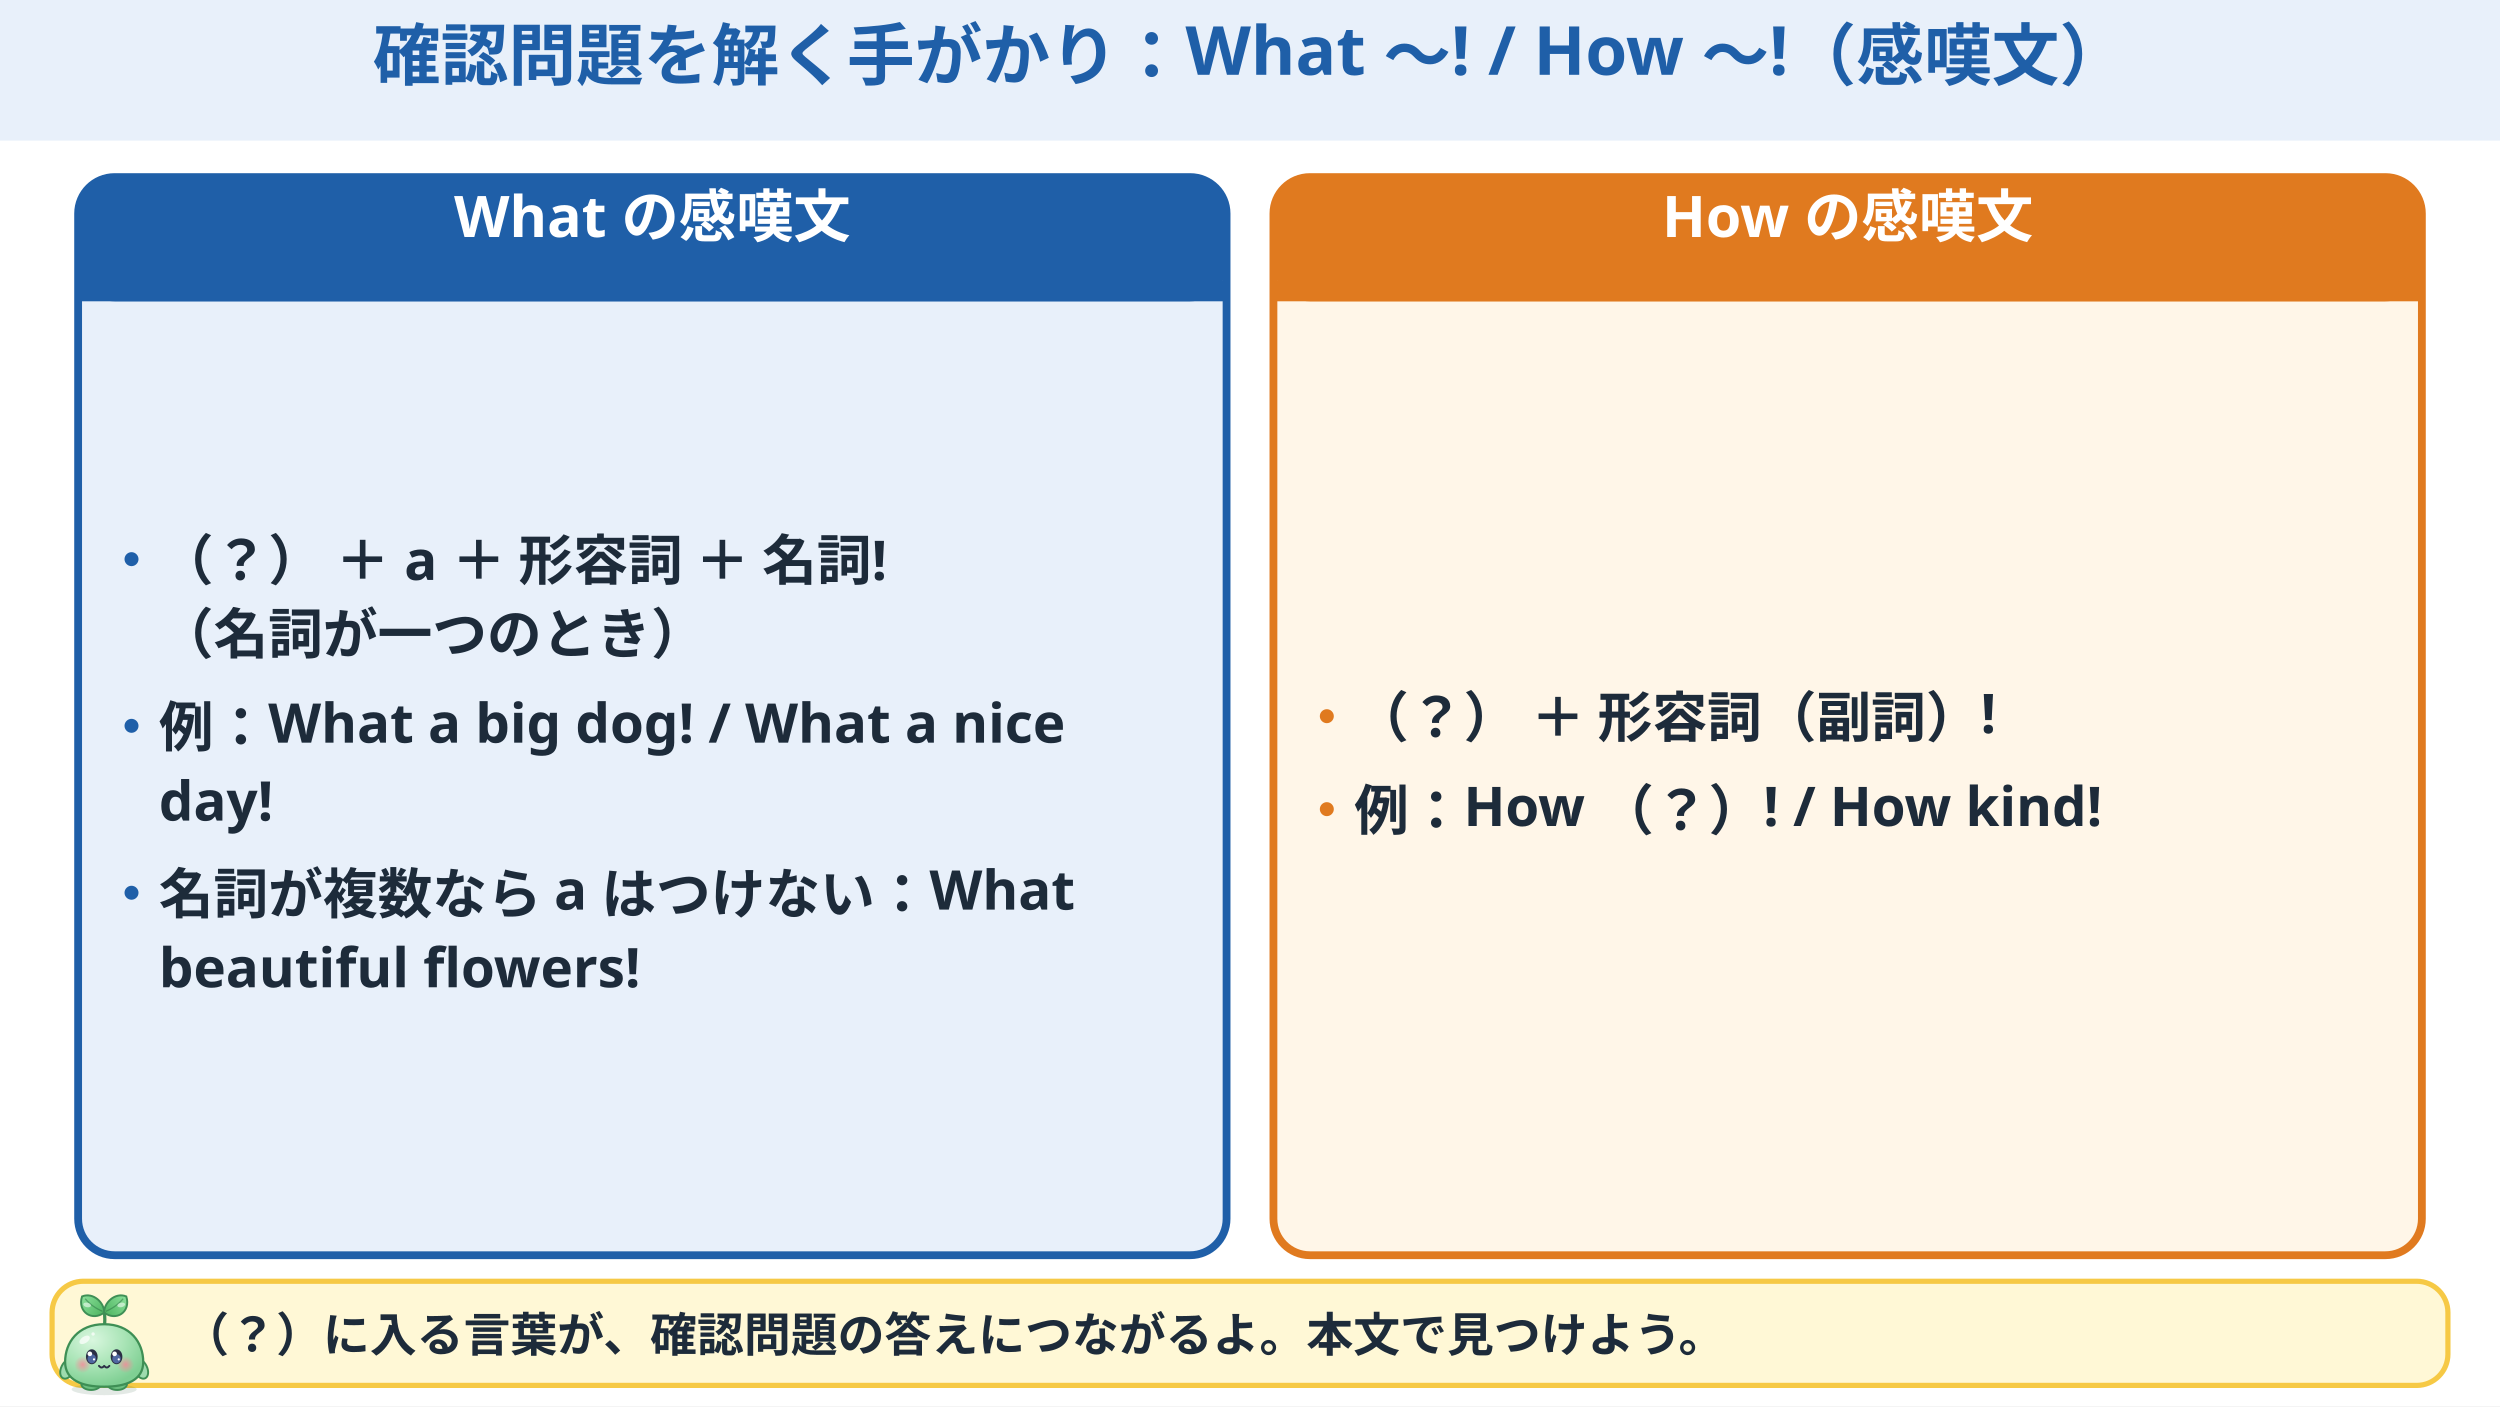
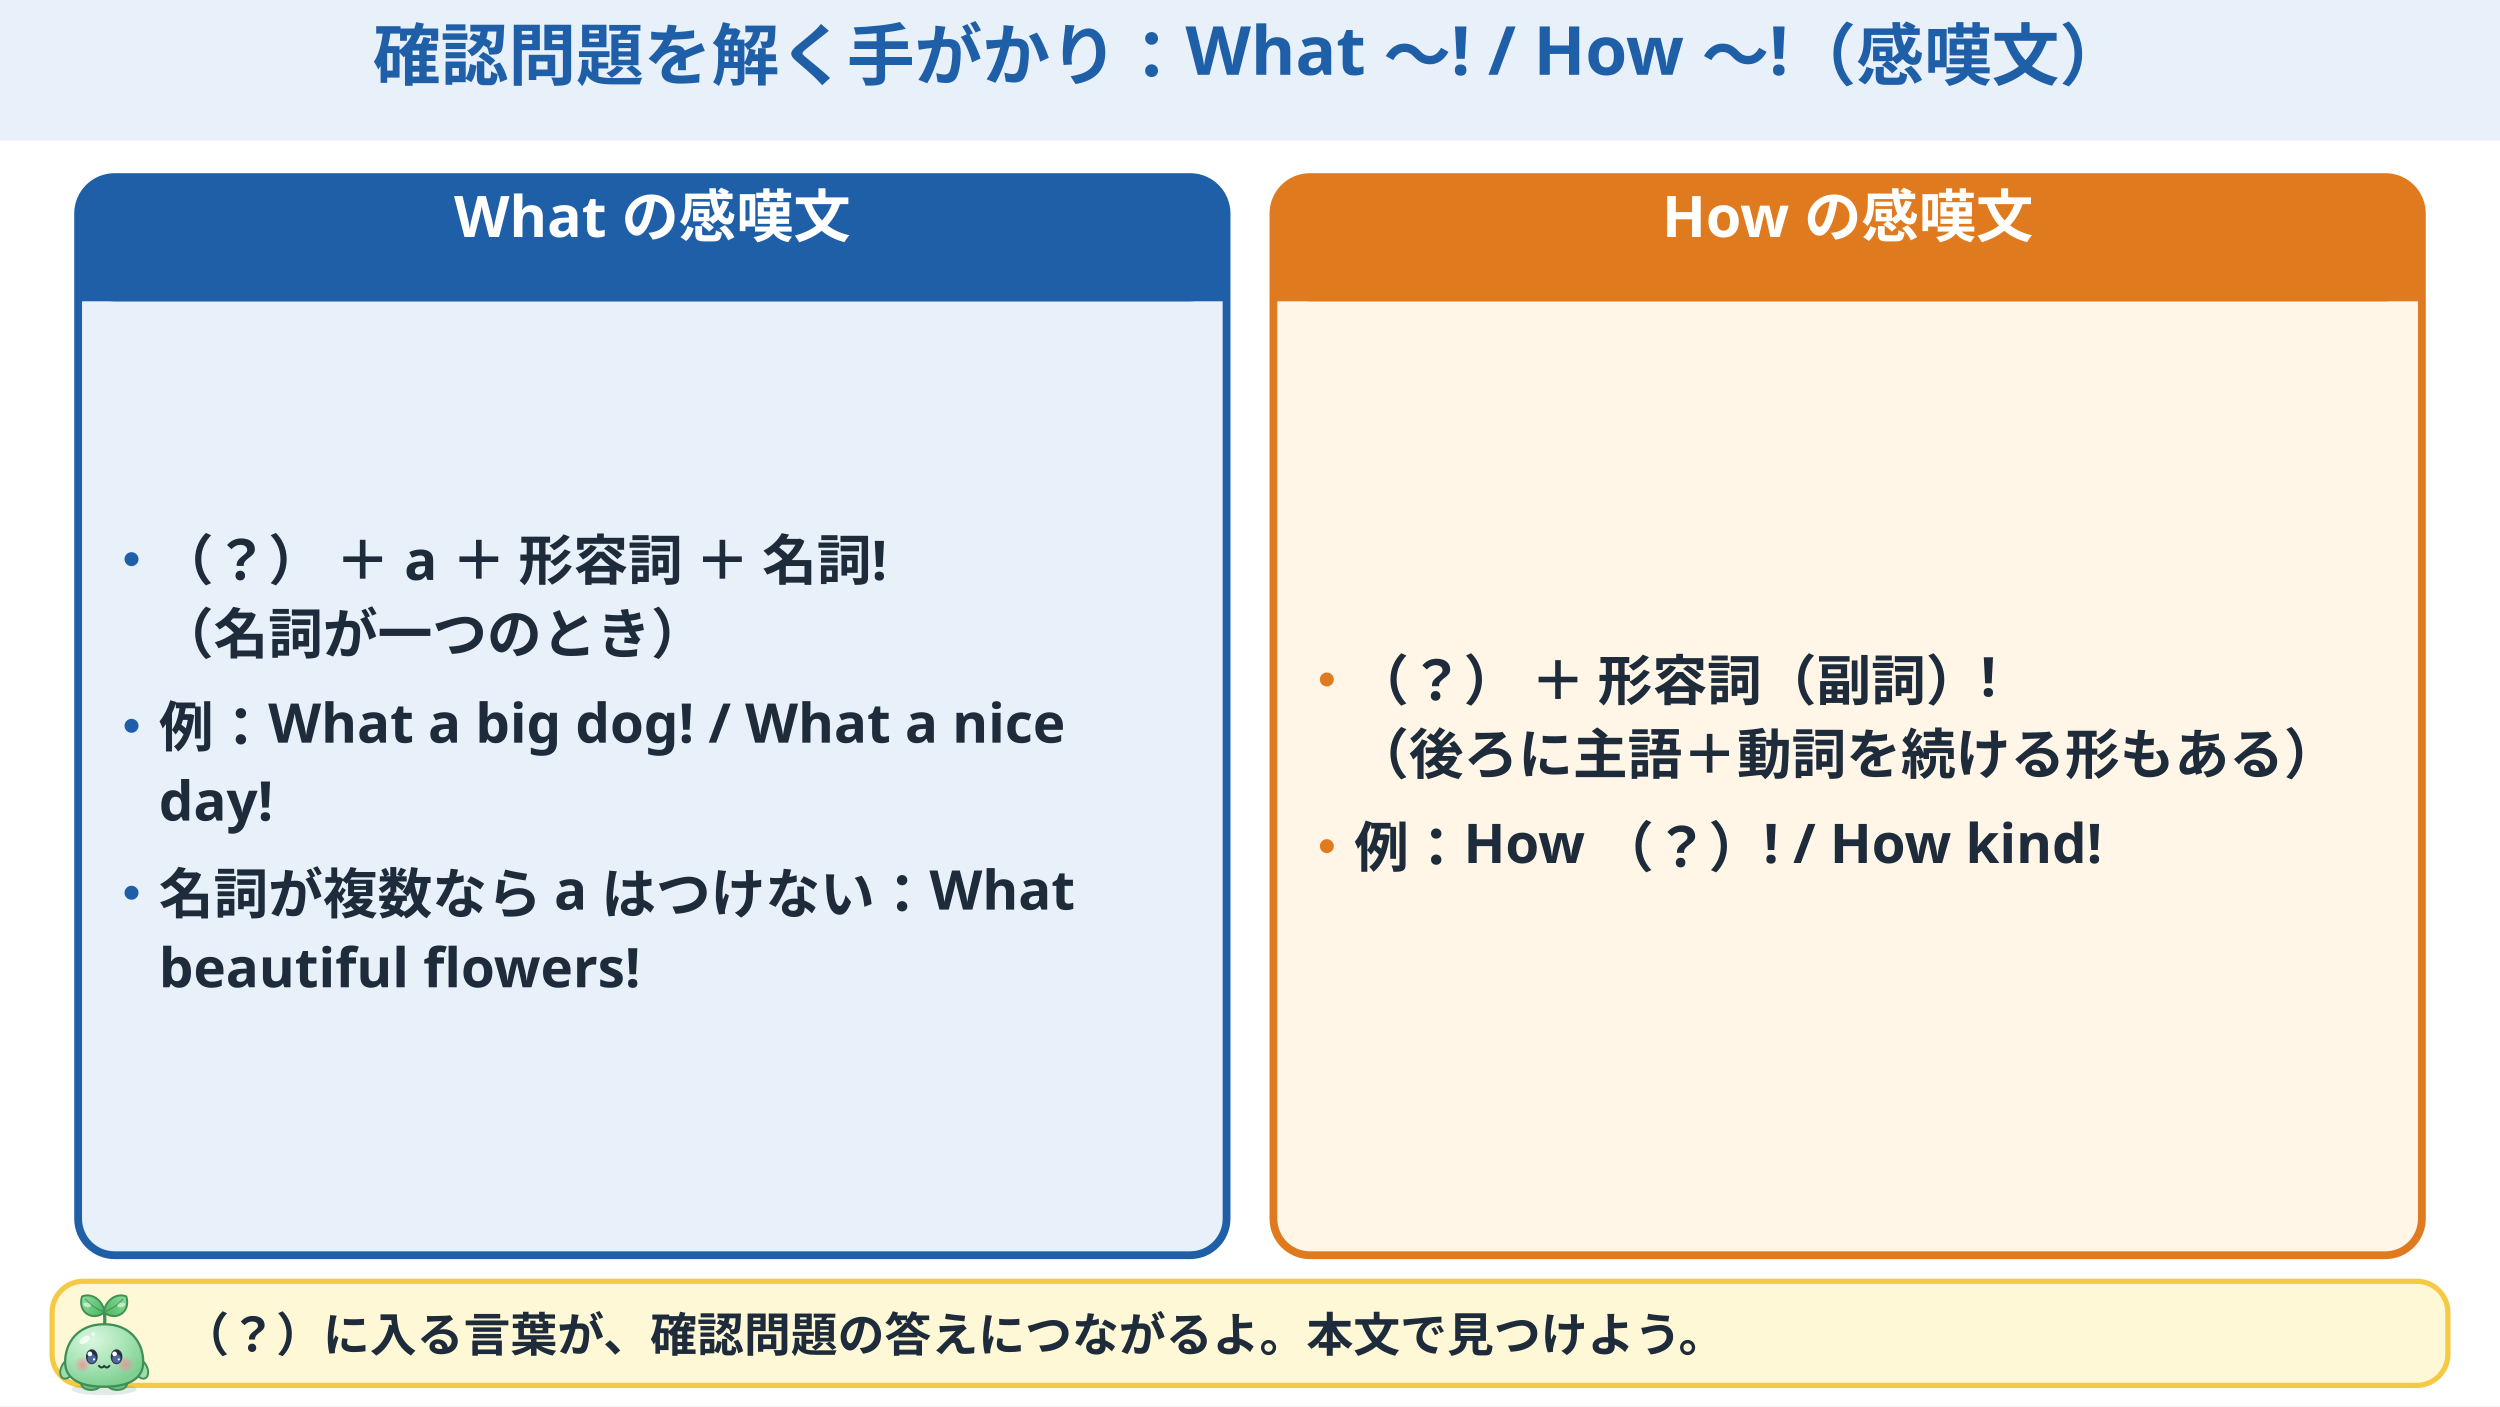
<svg xmlns="http://www.w3.org/2000/svg" viewBox="0 0 960 540" width="960" height="540" font-family="&quot;Hiragino Sans&quot;,&quot;Hiragino Kaku Gothic ProN&quot;,&quot;Noto Sans JP&quot;,&quot;Yu Gothic&quot;,sans-serif" role="img" aria-label="確認問題を解く手がかり：What 〜! / How 〜!（感嘆文）">
  <rect width="960" height="540" fill="#ffffff" />
  <rect x="0.0" y="0.0" width="960.0" height="54.0" rx="0" fill="#e8f0fa" />
  <text x="480.0" y="30.6" font-size="26" font-weight="800" fill="#1f5fa8" text-anchor="middle" data-box="title">確認問題を解く手がかり：What 〜! / How 〜!（感嘆文）</text>
  <g data-id="b2">
    <rect x="30.0" y="68.0" width="441.0" height="414.0" rx="14" fill="#e8f0fa" stroke="#1f5fa8" stroke-width="3" />
    <rect x="30.0" y="68.0" width="441.0" height="47.7" rx="14" fill="#1f5fa8" />
    <rect x="30.0" y="107.7" width="441.0" height="8.0" rx="0" fill="#1f5fa8" />
    <text x="250.5" y="91.0" font-size="22" font-weight="800" fill="#fff" text-anchor="middle" data-box="b2">What の感嘆文</text>
    <text x="40.0" y="222.7" font-size="21" font-weight="700" fill="#1f5fa8" text-anchor="start" data-box="b2">・</text>
    <text x="61.0" y="222.7" font-size="21" font-weight="700" fill="#1d2b3a" text-anchor="start" data-box="b2">（？） ＋ a ＋ 形容詞 ＋ 名詞!</text>
    <text x="61.0" y="251.0" font-size="21" font-weight="700" fill="#1d2b3a" text-anchor="start" data-box="b2">（名詞が一つのとき）</text>
    <text x="40.0" y="286.7" font-size="21" font-weight="700" fill="#1f5fa8" text-anchor="start" data-box="b2">・</text>
    <text x="61.0" y="286.7" font-size="21" font-weight="700" fill="#1d2b3a" text-anchor="start" data-box="b2">例：What a big dog! / What a nice</text>
    <text x="61.0" y="315.1" font-size="21" font-weight="700" fill="#1d2b3a" text-anchor="start" data-box="b2">day!</text>
    <text x="40.0" y="350.8" font-size="21" font-weight="700" fill="#1f5fa8" text-anchor="start" data-box="b2">・</text>
    <text x="61.0" y="350.8" font-size="21" font-weight="700" fill="#1d2b3a" text-anchor="start" data-box="b2">名詞が複数なら a はつけない：What</text>
    <text x="61.0" y="379.1" font-size="21" font-weight="700" fill="#1d2b3a" text-anchor="start" data-box="b2">beautiful flowers!</text>
  </g>
  <g data-id="b17">
    <rect x="489.0" y="68.0" width="441.0" height="414.0" rx="14" fill="#fff6e8" stroke="#e07a1f" stroke-width="3" />
    <rect x="489.0" y="68.0" width="441.0" height="47.7" rx="14" fill="#e07a1f" />
    <rect x="489.0" y="107.7" width="441.0" height="8.0" rx="0" fill="#e07a1f" />
    <text x="709.5" y="91.0" font-size="22" font-weight="800" fill="#fff" text-anchor="middle" data-box="b17">How の感嘆文</text>
-     <text x="499.0" y="283.0" font-size="21" font-weight="700" fill="#e07a1f" text-anchor="start" data-box="b17">・</text>
-     <text x="520.0" y="283.0" font-size="21" font-weight="700" fill="#1d2b3a" text-anchor="start" data-box="b17">（？） ＋ 形容詞（副詞）!</text>
-     <text x="499.0" y="318.7" font-size="21" font-weight="700" fill="#e07a1f" text-anchor="start" data-box="b17">・</text>
-     <text x="520.0" y="318.7" font-size="21" font-weight="700" fill="#1d2b3a" text-anchor="start" data-box="b17">例：How （？）! / How kind!</text>
+     <text x="499.0" y="268.9" font-size="21" font-weight="700" fill="#e07a1f" text-anchor="start" data-box="b17">・</text>
+     <text x="520.0" y="268.9" font-size="21" font-weight="700" fill="#1d2b3a" text-anchor="start" data-box="b17">（？） ＋ 形容詞（副詞）!</text>
+     <text x="520.0" y="297.2" font-size="21" font-weight="700" fill="#1d2b3a" text-anchor="start" data-box="b17">（後ろに主語＋動詞を続ける形もある）</text>
+     <text x="499.0" y="332.9" font-size="21" font-weight="700" fill="#e07a1f" text-anchor="start" data-box="b17">・</text>
+     <text x="520.0" y="332.9" font-size="21" font-weight="700" fill="#1d2b3a" text-anchor="start" data-box="b17">例：How （？）! / How kind!</text>
  </g>
  <rect x="20.0" y="492.0" width="920.0" height="40.0" rx="12" fill="#fff8d6" stroke="#f6c945" stroke-width="2" />
  <text x="70.0" y="519.0" font-size="18" font-weight="700" fill="#1d2b3a" text-anchor="start">（？）に入る言葉が、確認問題の答えにつながるよ。本文で見つけよう。</text>
  <defs>
    <radialGradient id="nb1b" cx="35%" cy="25%" r="75%">
      <stop offset="0" stop-color="#d9f7df" />
      <stop offset=".55" stop-color="#a9e4b6" />
      <stop offset="1" stop-color="#7fcf93" />
    </radialGradient>
    <linearGradient id="nb1l" x1="0" y1="1" x2="0" y2="0">
      <stop offset="0" stop-color="#4fb562" />
      <stop offset="1" stop-color="#8be09a" />
    </linearGradient>
    <radialGradient id="nb1c">
      <stop offset="0" stop-color="#ff8096" stop-opacity=".75" />
      <stop offset="1" stop-color="#ff8096" stop-opacity="0" />
    </radialGradient>
  </defs>
  <g transform="translate(40,520) scale(0.25)">
    <ellipse cx="0" cy="54" rx="50" ry="9" fill="#285a3c" fill-opacity=".13" />
    <ellipse cx="-20" cy="46" rx="15" ry="9" fill="#6cbf80" stroke="#3e8f55" stroke-width="3" />
    <ellipse cx="20" cy="46" rx="15" ry="9" fill="#6cbf80" stroke="#3e8f55" stroke-width="3" />
    <g transform="rotate(0 0 -44)">
      <path d="M0,-38 Q2,-54 0,-66" fill="none" stroke="#3e8f55" stroke-width="5" stroke-linecap="round" />
      <g transform="translate(0,-64) rotate(-54)">
        <path d="M0,0 C-22,-6 -24,-34 0,-42 C16,-32 12,-8 0,0Z" fill="url(#nb1l)" stroke="#3e8f55" stroke-width="3" />
        <path d="M0,-3 Q-4,-20 0,-36" fill="none" stroke="#2e7846" stroke-opacity=".55" stroke-width="2" />
        <ellipse cx="-6" cy="-28" rx="3.5" ry="6" fill="#fff" fill-opacity=".55" transform="rotate(-23 -6 -28)" />
      </g>
      <g transform="translate(0,-64) rotate(54)">
        <path d="M0,0 C22,-6 24,-34 0,-42 C-16,-32 -12,-8 0,0Z" fill="url(#nb1l)" stroke="#3e8f55" stroke-width="3" />
        <path d="M0,-3 Q4,-20 0,-36" fill="none" stroke="#2e7846" stroke-opacity=".55" stroke-width="2" />
        <ellipse cx="6" cy="-28" rx="3.5" ry="6" fill="#fff" fill-opacity=".55" transform="rotate(23 6 -28)" />
      </g>
    </g>
    <ellipse cx="0" cy="14" rx="10" ry="16" fill="#9edbae" stroke="#3e8f55" stroke-width="3" transform="translate(-50,10) rotate(26)" />
    <ellipse cx="0" cy="14" rx="10" ry="16" fill="#9edbae" stroke="#3e8f55" stroke-width="3" transform="translate(50,10) rotate(-26)" />
    <path d="M0,-46 C40,-46 60,-18 60,12 C60,40 34,50 0,50 C-34,50 -60,40 -60,12 C-60,-18 -40,-46 0,-46Z" fill="url(#nb1b)" stroke="#3e8f55" stroke-width="3.5" />
    <ellipse cx="-30" cy="-22" rx="9" ry="5" fill="#fff" fill-opacity=".7" transform="rotate(-34 -30 -22)" />
    <circle cx="-17" cy="-31" r="2.6" fill="#fff" fill-opacity=".7" />
    <circle cx="-33" cy="16" r="13" fill="url(#nb1c)" />
    <circle cx="33" cy="16" r="13" fill="url(#nb1c)" />
    <ellipse cx="-19" cy="4" rx="9" ry="11.5" fill="#2b2f45" />
    <ellipse cx="-19.0" cy="7.0" rx="6.5" ry="7.0" fill="#6e96eb" fill-opacity=".55" />
    <circle cx="-22" cy="-0.5" r="3.6" fill="#fff" />
    <circle cx="-15.6" cy="8.0" r="1.7" fill="#fff" />
    <ellipse cx="19" cy="4" rx="9" ry="11.5" fill="#2b2f45" />
    <ellipse cx="19.0" cy="7.0" rx="6.5" ry="7.0" fill="#6e96eb" fill-opacity=".55" />
    <circle cx="16" cy="-0.5" r="3.6" fill="#fff" />
    <circle cx="22.4" cy="8.0" r="1.7" fill="#fff" />
    <path d="M-8,18 Q-4,23 0,18 Q4,23 8,18" fill="none" stroke="#2b2f45" stroke-width="3" stroke-linecap="round" stroke-linejoin="round" />
  </g>
</svg>
